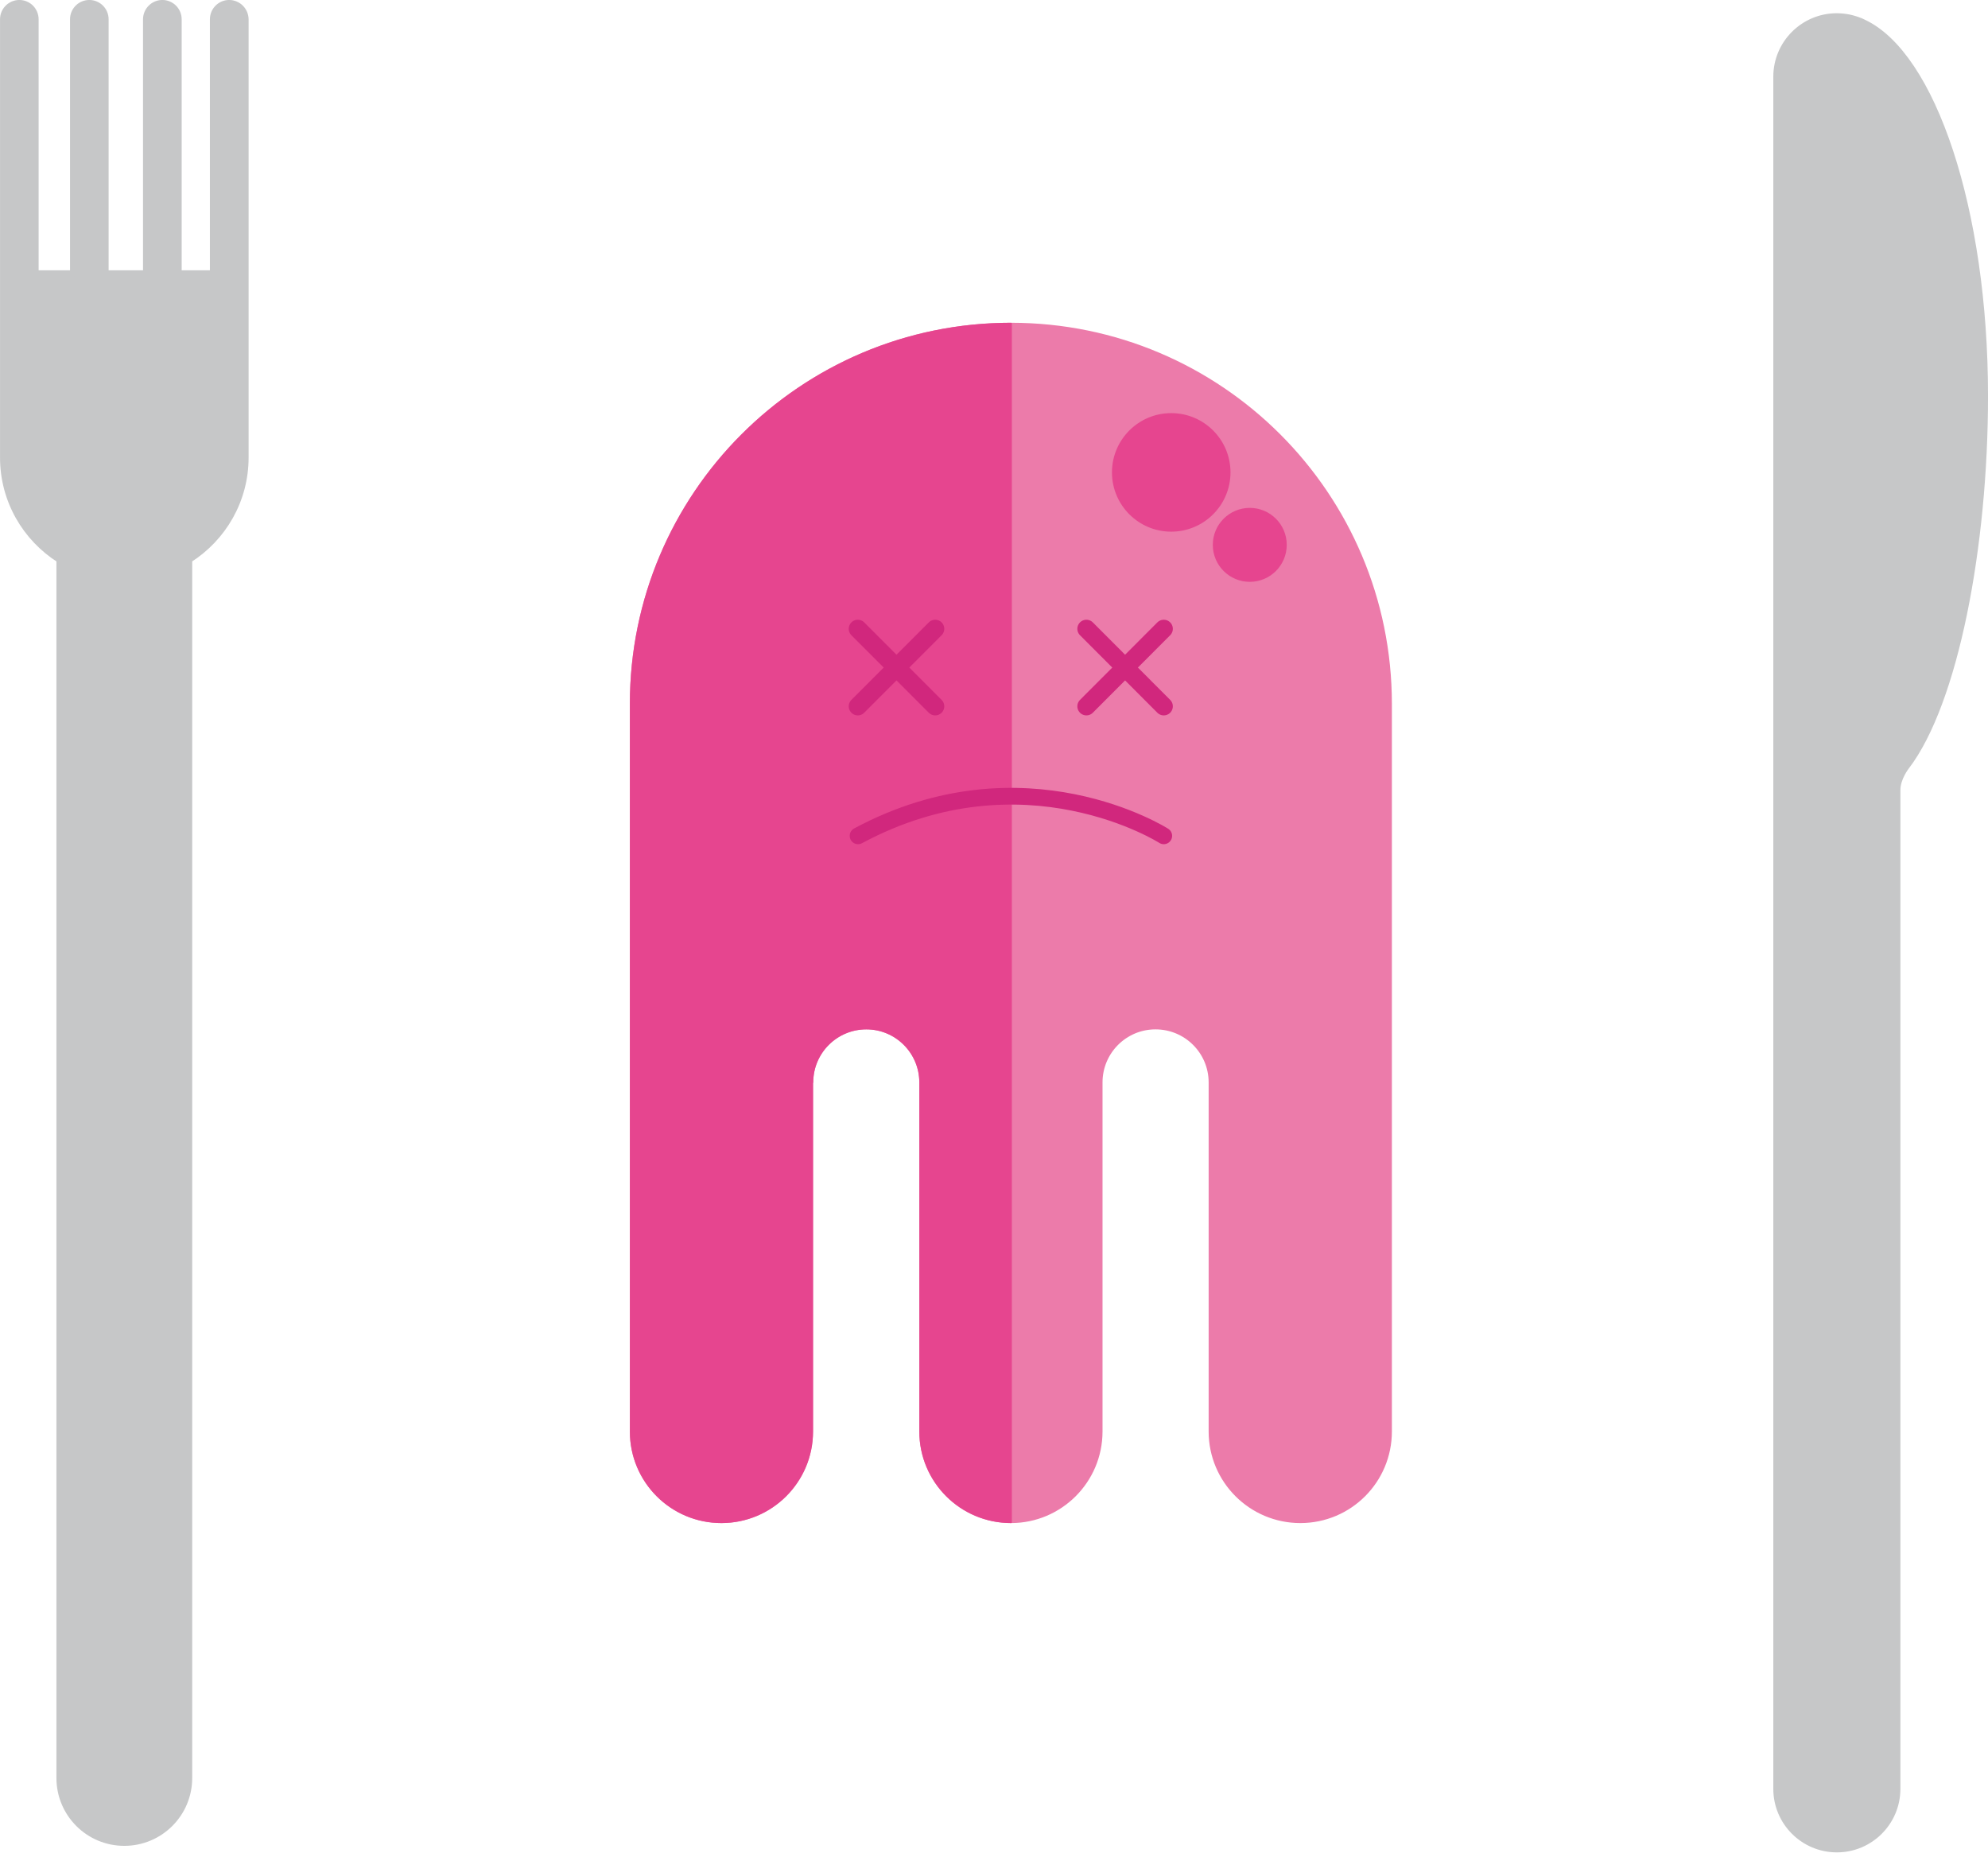
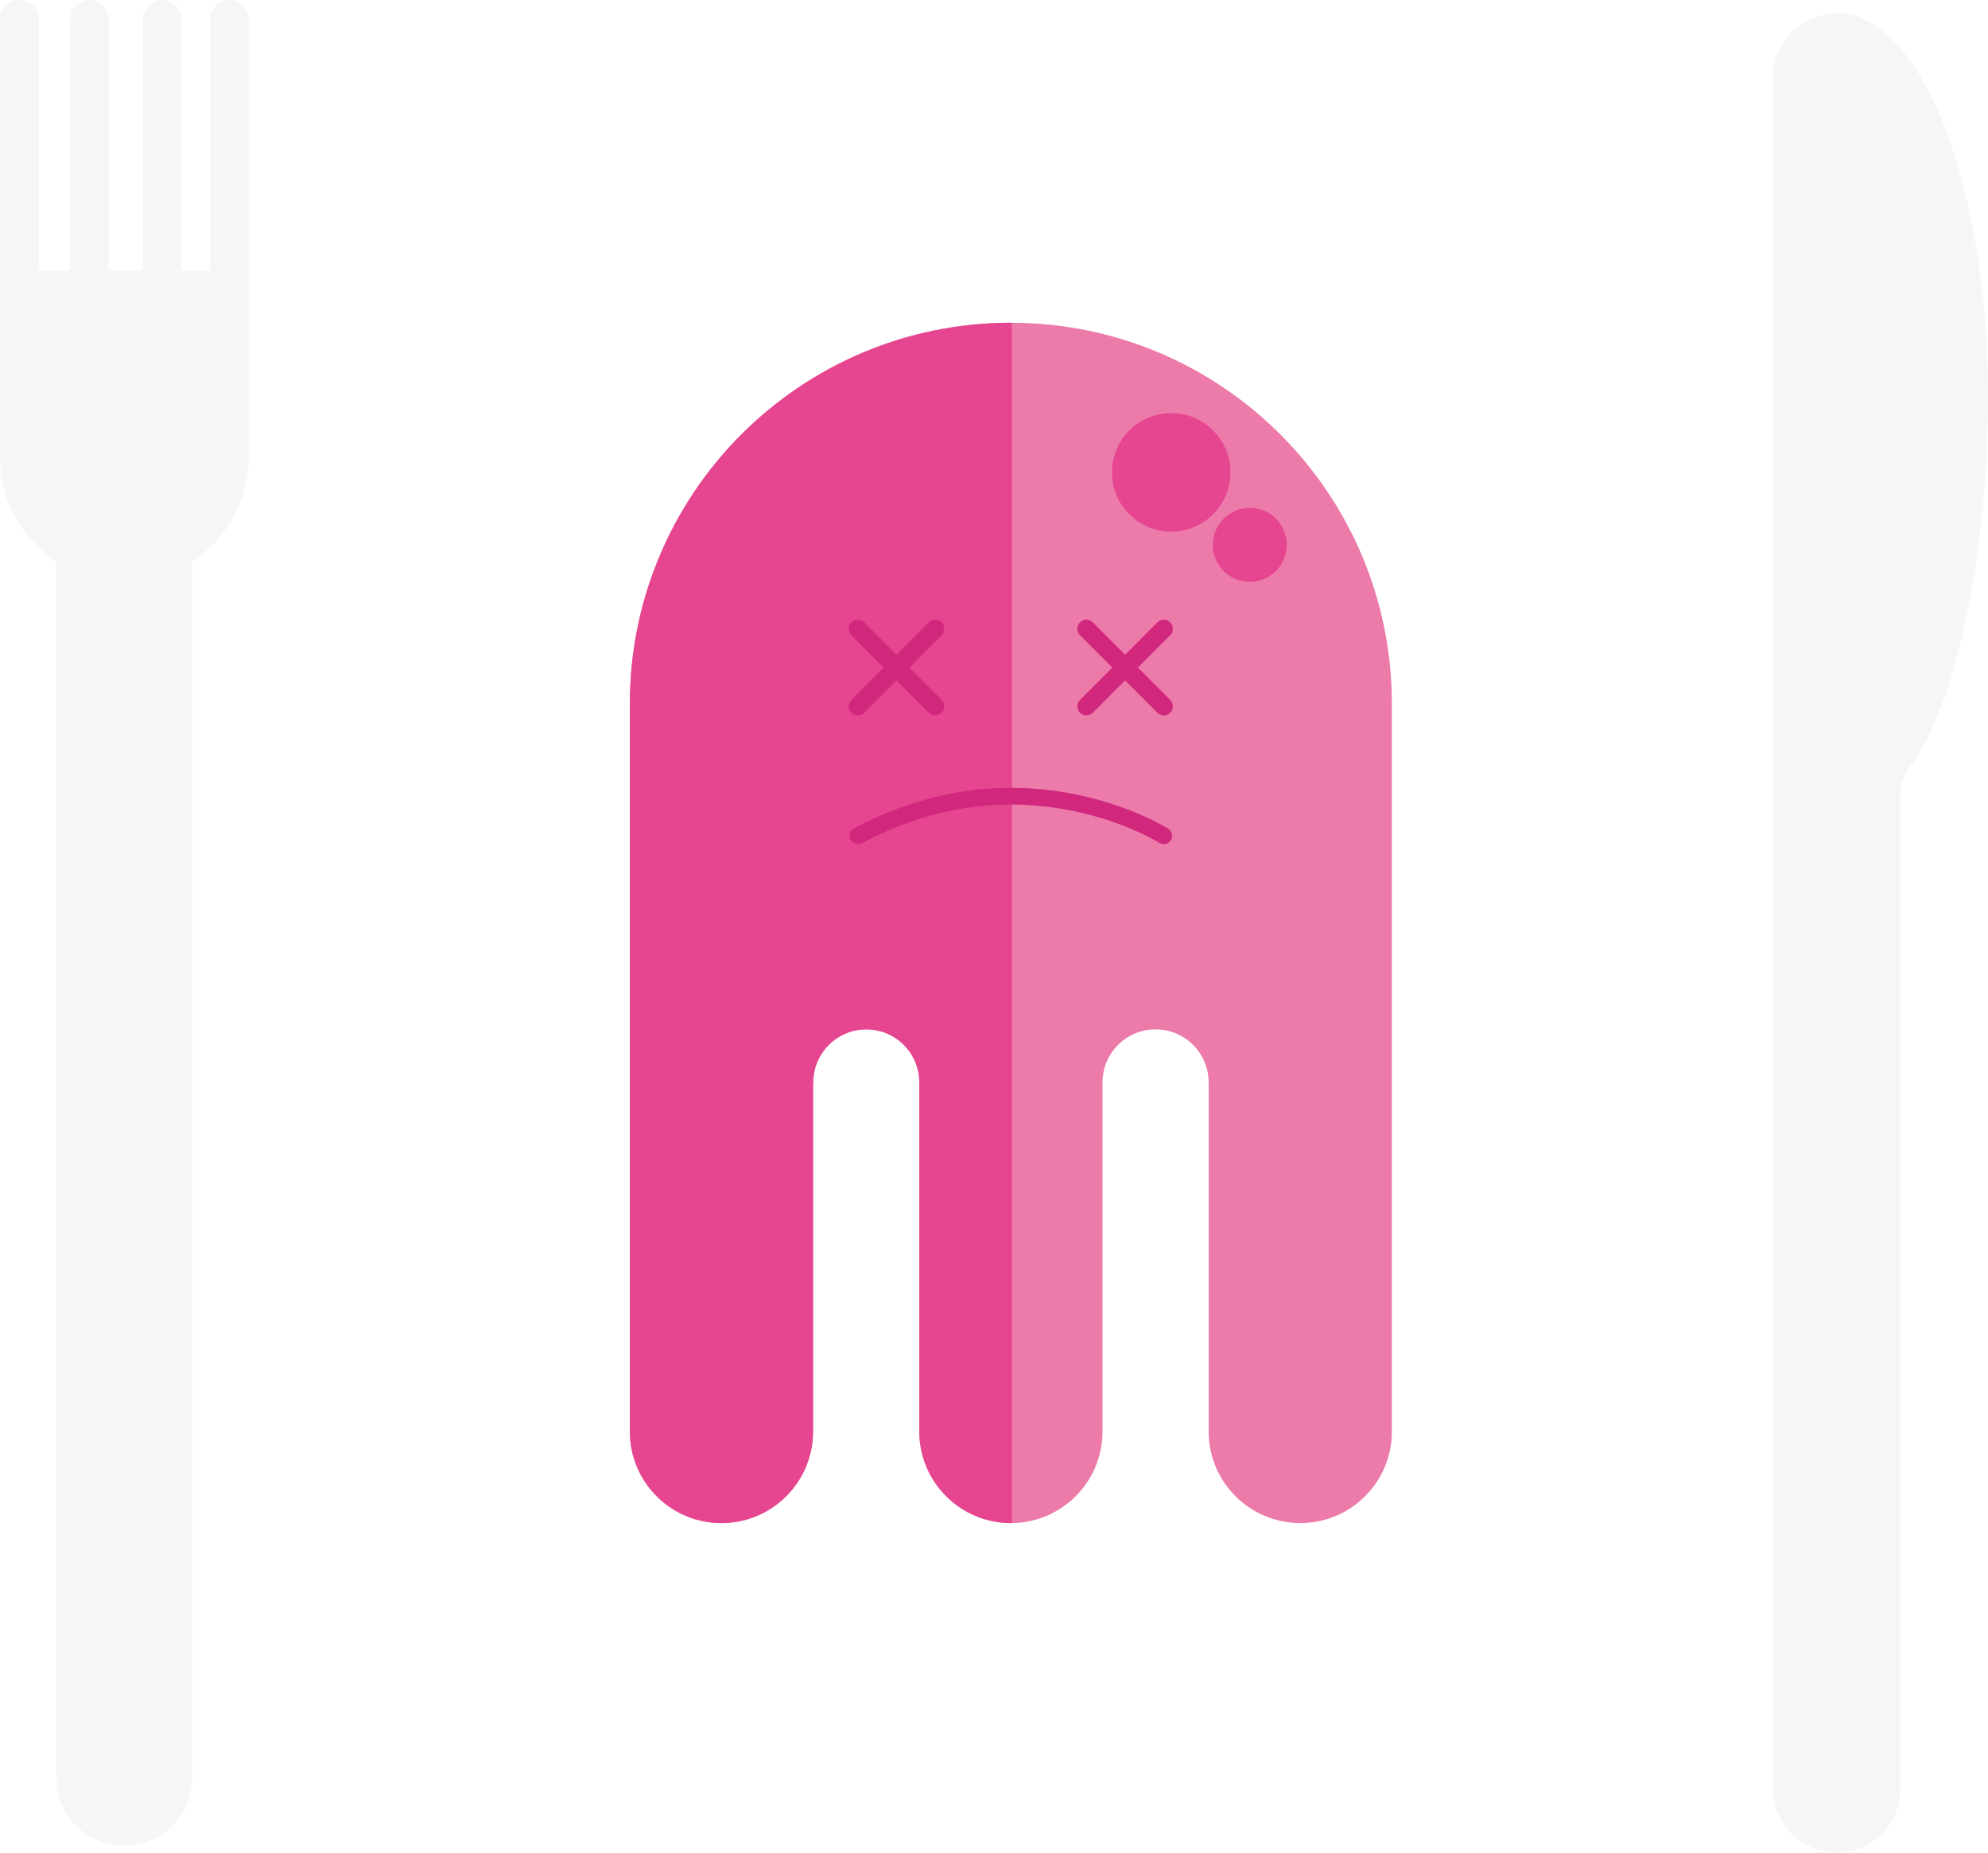
<svg xmlns="http://www.w3.org/2000/svg" version="1.1" id="Äppelskrutt" x="0px" y="0px" width="40.219px" height="37.471px" viewBox="0 0 40.219 37.471" enable-background="new 0 0 40.219 37.471" xml:space="preserve">
  <g>
    <g>
-       <line fill="#F0F1F1" stroke="#F0F1F1" stroke-width="0.118" stroke-linecap="round" stroke-linejoin="round" stroke-miterlimit="10" x1="38.383" y1="36.187" x2="38.383" y2="15.736" />
-       <path fill="#C6C7C8" stroke="#C6C7C8" stroke-width="0.127" stroke-linecap="round" stroke-linejoin="round" stroke-miterlimit="10" d="    M38.383,15.983v20.204c0,0.674-0.547,1.221-1.222,1.221c-0.674,0-1.222-0.547-1.222-1.221V1.552c0-0.674,0.548-1.221,1.222-1.221    c0.049,0,0.098,0.004,0.145,0.009c0.01,0,0.019,0.002,0.027,0.004c0.043,0.005,0.084,0.014,0.125,0.024    c0.006,0.001,0.012,0.003,0.018,0.005c0.046,0.012,0.09,0.026,0.133,0.043c0.005,0.001,0.009,0.002,0.012,0.004    c0.027,0.01,0.053,0.023,0.077,0.035c1.397,0.648,2.458,3.784,2.458,7.557c0,3.044-0.602,6.197-1.588,7.493    C38.567,15.506,38.383,15.736,38.383,15.983z" />
+       <path fill="#F6F6F6" stroke="#F6F6F6" stroke-width="0.127" stroke-linecap="round" stroke-linejoin="round" stroke-miterlimit="10" d="    M37.697,0.457c-0.024-0.012-0.05-0.025-0.077-0.035c-0.003-0.002-0.007-0.003-0.012-0.004c-0.043-0.017-0.087-0.032-0.133-0.043    c-0.006-0.002-0.012-0.003-0.018-0.005c-0.041-0.01-0.082-0.019-0.125-0.024c-0.009-0.001-0.018-0.003-0.027-0.004    c-0.047-0.005-0.096-0.009-0.145-0.009c-0.674,0-1.222,0.547-1.222,1.221v34.635c0,0.674,0.548,1.221,1.222,1.221    c0.675,0,1.222-0.547,1.222-1.221V15.983c0-0.247,0.185-0.477,0.185-0.477c0.986-1.295,1.588-4.449,1.588-7.493    C40.155,4.24,39.095,1.105,37.697,0.457z" />
+       <path fill="#F6F6F6" stroke="#F6F6F6" stroke-width="0.127" stroke-linecap="round" stroke-linejoin="round" stroke-miterlimit="10" d="    M4.636,0.063c-0.18,0-0.326,0.147-0.326,0.328v5.14H3.612v-5.14c0-0.181-0.146-0.328-0.327-0.328S2.957,0.21,2.957,0.391v5.14    H2.134v-5.14c0-0.181-0.146-0.328-0.327-0.328c-0.182,0-0.327,0.147-0.327,0.328v5.14H0.718v-5.14    c0-0.181-0.146-0.328-0.326-0.328c-0.182,0-0.328,0.147-0.328,0.328v5.14V5.63v3.624c0,0.871,0.455,1.634,1.141,2.068v24.644    c0,0.724,0.586,1.31,1.309,1.31c0.725,0,1.311-0.586,1.311-1.31V11.322c0.686-0.435,1.141-1.197,1.141-2.068V5.63V5.531v-5.14    C4.964,0.21,4.817,0.063,4.636,0.063z" />
    </g>
-     <path fill="#C6C7C8" stroke="#C6C7C8" stroke-width="0.127" stroke-linecap="round" stroke-linejoin="round" stroke-miterlimit="10" d="   M4.636,0.063c-0.18,0-0.326,0.147-0.326,0.328v5.14H3.612v-5.14c0-0.181-0.146-0.328-0.327-0.328S2.957,0.21,2.957,0.391v5.14   H2.134v-5.14c0-0.181-0.146-0.328-0.327-0.328c-0.182,0-0.327,0.147-0.327,0.328v5.14H0.718v-5.14c0-0.181-0.146-0.328-0.326-0.328   c-0.182,0-0.328,0.147-0.328,0.328v5.14V5.63v3.624c0,0.871,0.455,1.634,1.141,2.068v24.644c0,0.724,0.586,1.31,1.309,1.31   c0.725,0,1.311-0.586,1.311-1.31V11.322c0.686-0.435,1.141-1.197,1.141-2.068V5.63V5.531v-5.14C4.964,0.21,4.817,0.063,4.636,0.063   z" />
    <g>
      <path fill="#EC7BAA" stroke="#EC7BAA" stroke-width="0.034" stroke-linecap="round" stroke-linejoin="round" stroke-miterlimit="10" d="    M24.469,21.896c0-0.602-0.488-1.09-1.092-1.09l0,0c-0.602,0-1.089,0.488-1.089,1.09v7.061c0,1.014-0.823,1.836-1.835,1.836l0,0    c-1.016,0-1.838-0.822-1.838-1.836v-7.061c0-0.602-0.488-1.09-1.089-1.09l0,0c-0.603,0-1.091,0.488-1.091,1.09h-0.004v7.061    c0,1.014-0.822,1.836-1.837,1.836l0,0c-1.015,0-1.835-0.822-1.835-1.836v-7.061v-7.657c0-4.248,3.441-7.693,7.693-7.693l0,0    c4.248,0,7.69,3.445,7.69,7.693v7.657v7.061c0,1.014-0.819,1.836-1.835,1.836l0,0c-1.015,0-1.838-0.822-1.838-1.836v-7.061" />
      <path fill="#E6458F" stroke="#E6458F" stroke-width="0.034" stroke-linecap="round" stroke-linejoin="round" stroke-miterlimit="10" d="    M20.453,6.546L20.453,6.546c-4.252,0-7.693,3.445-7.693,7.693v7.657v7.061c0,1.014,0.82,1.836,1.835,1.836l0,0    c1.015,0,1.837-0.822,1.837-1.836v-7.061h0.004c0-0.602,0.488-1.09,1.091-1.09l0,0c0.601,0,1.089,0.488,1.089,1.09v7.061    c0,1.014,0.822,1.836,1.838,1.836l0,0V6.546z" />
      <circle fill="#E6458F" stroke="#E6458F" stroke-width="0.034" stroke-linecap="round" stroke-linejoin="round" stroke-miterlimit="10" cx="23.695" cy="9.556" r="1.182" />
      <circle fill="#E6458F" stroke="#E6458F" stroke-width="0.034" stroke-linecap="round" stroke-linejoin="round" stroke-miterlimit="10" cx="25.284" cy="11.022" r="0.731" />
      <path fill="none" stroke="#D1277D" stroke-width="0.338" stroke-linecap="round" stroke-miterlimit="10" d="M23.544,16.908    c0,0-2.825-1.803-6.185,0" />
      <g>
        <line fill="none" stroke="#D1277D" stroke-width="0.367" stroke-linecap="round" stroke-linejoin="round" stroke-miterlimit="10" x1="23.544" y1="14.288" x2="21.979" y2="12.72" />
        <line fill="none" stroke="#D1277D" stroke-width="0.367" stroke-linecap="round" stroke-linejoin="round" stroke-miterlimit="10" x1="21.979" y1="14.288" x2="23.544" y2="12.72" />
      </g>
      <g>
        <line fill="none" stroke="#D1277D" stroke-width="0.367" stroke-linecap="round" stroke-linejoin="round" stroke-miterlimit="10" x1="18.92" y1="14.288" x2="17.354" y2="12.72" />
        <line fill="none" stroke="#D1277D" stroke-width="0.367" stroke-linecap="round" stroke-linejoin="round" stroke-miterlimit="10" x1="17.354" y1="14.288" x2="18.92" y2="12.72" />
      </g>
    </g>
  </g>
</svg>
